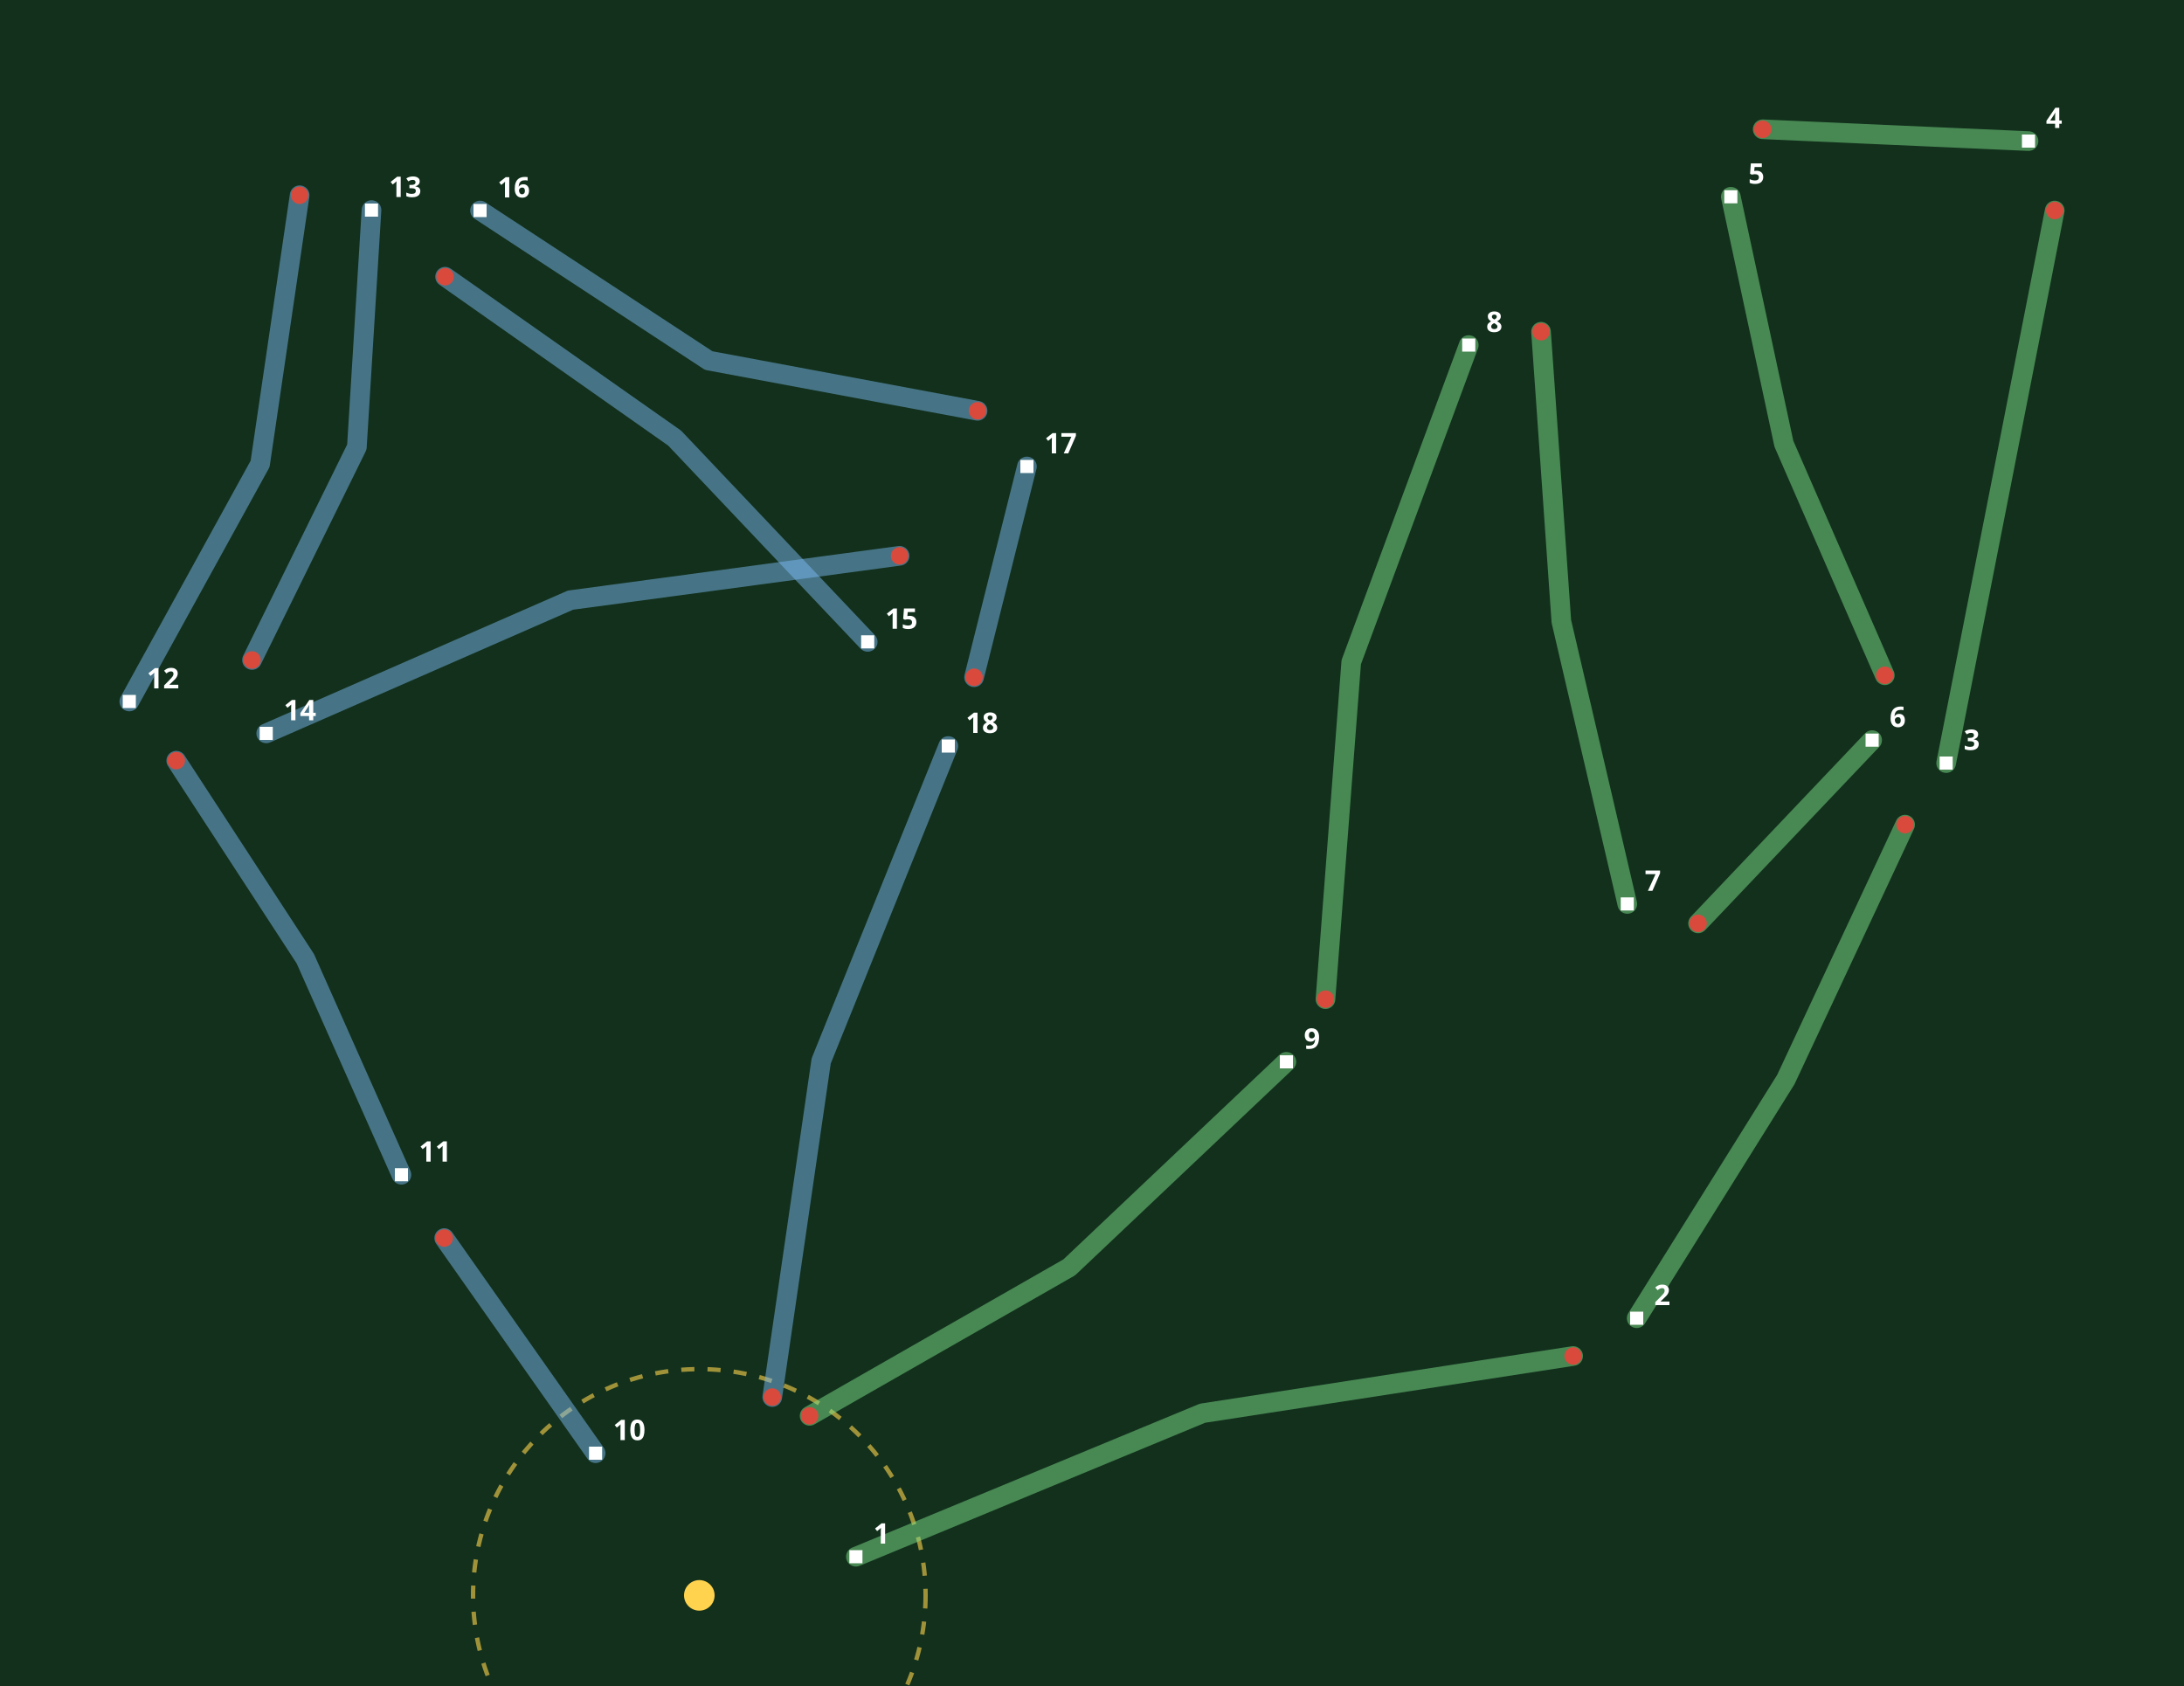
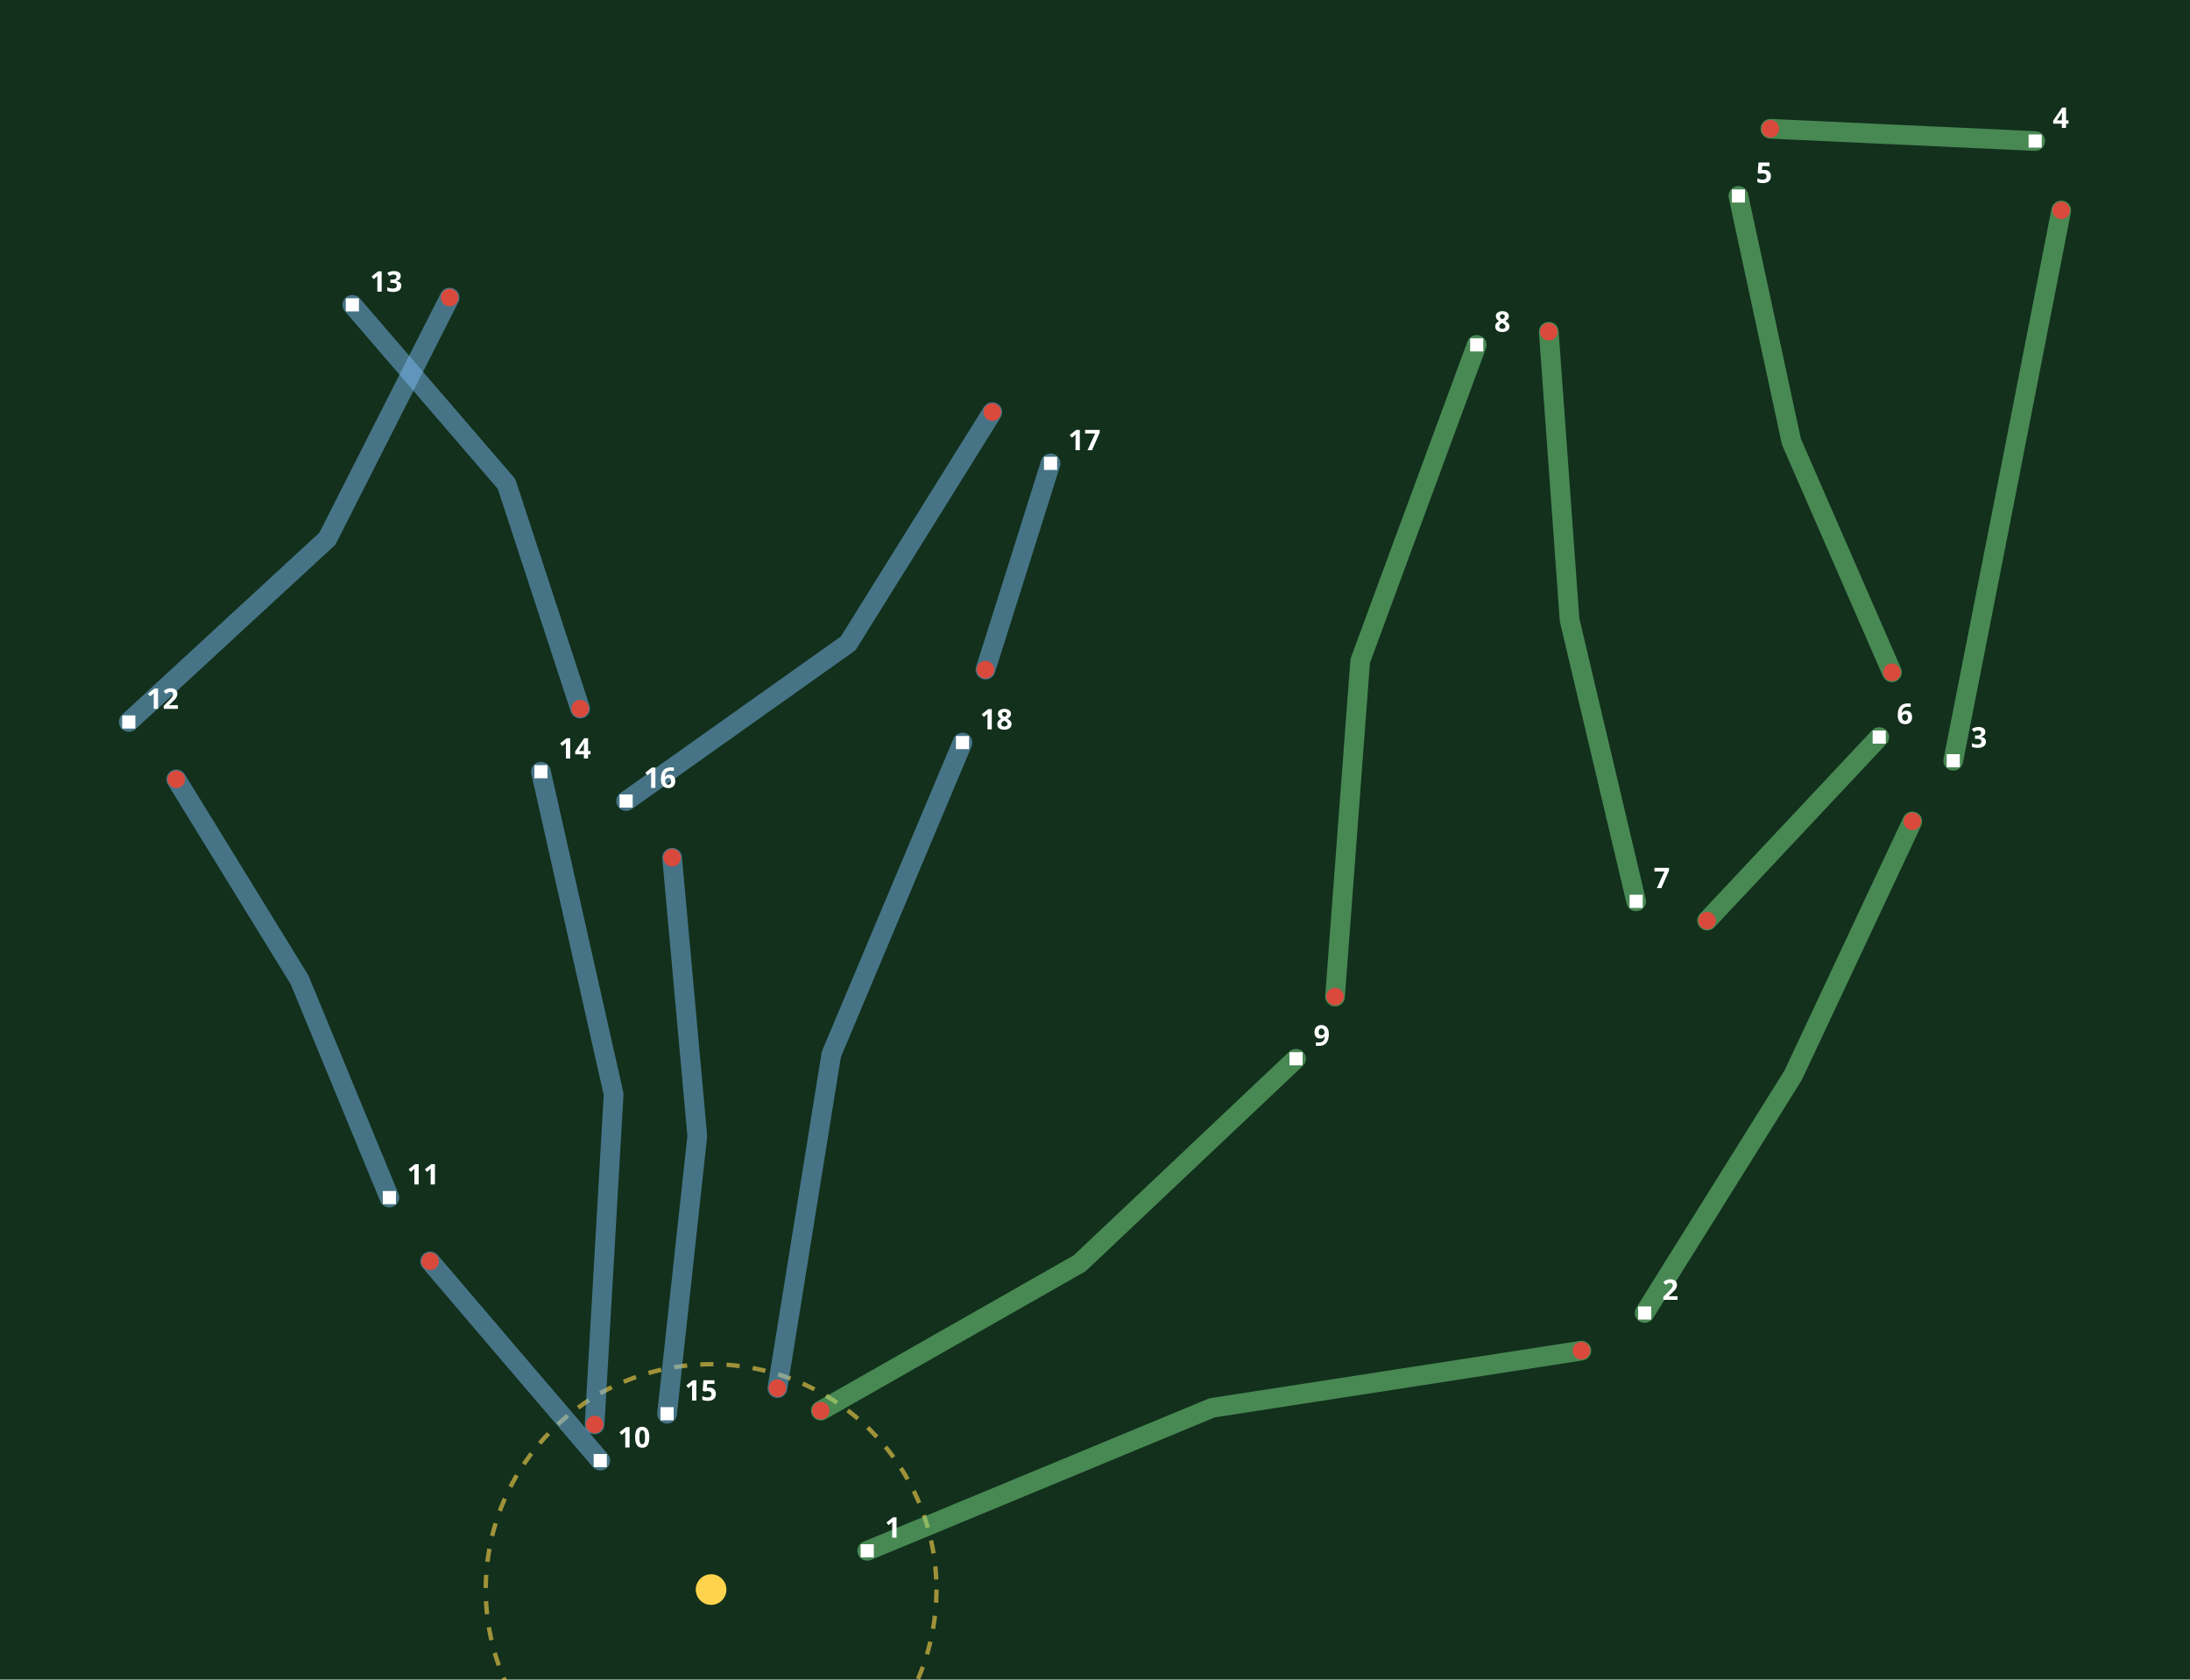
- <svg xmlns="http://www.w3.org/2000/svg" width="1000" height="772" viewBox="0 0 1000 772">
-   <rect width="1000" height="772" fill="#12301c" />
-   <circle cx="320.2" cy="730.5" r="103.6" fill="none" stroke="#ffd34d" stroke-width="2" stroke-opacity="0.6" stroke-dasharray="6 6" />
-   <polyline points="391.9 712.8 550.6 647.1 720.3 620.9" fill="none" stroke="#7ee08a" stroke-width="9" stroke-opacity="0.5" stroke-linecap="round" stroke-linejoin="round" />
-   <rect x="388.9" y="709.8" width="6" height="6" fill="#ffffff" />
-   <circle cx="720.3" cy="620.9" r="4" fill="#d94a3d" />
-   <text x="399.9" y="706.8" fill="#ffffff" font-family="sans-serif" font-size="13" font-weight="600">1</text>
-   <polyline points="749.4 603.6 817.7 494.3 872.3 377.6" fill="none" stroke="#7ee08a" stroke-width="9" stroke-opacity="0.5" stroke-linecap="round" stroke-linejoin="round" />
-   <rect x="746.4" y="600.6" width="6" height="6" fill="#ffffff" />
-   <circle cx="872.3" cy="377.6" r="4" fill="#d94a3d" />
-   <text x="757.4" y="597.6" fill="#ffffff" font-family="sans-serif" font-size="13" font-weight="600">2</text>
-   <polyline points="891.1 349.4 916 222.9 940.8 96.4" fill="none" stroke="#7ee08a" stroke-width="9" stroke-opacity="0.5" stroke-linecap="round" stroke-linejoin="round" />
-   <rect x="888.1" y="346.4" width="6" height="6" fill="#ffffff" />
-   <circle cx="940.8" cy="96.4" r="4" fill="#d94a3d" />
-   <text x="899.1" y="343.4" fill="#ffffff" font-family="sans-serif" font-size="13" font-weight="600">3</text>
-   <polyline points="928.8 64.6 867.9 61.9 807.1 59.2" fill="none" stroke="#7ee08a" stroke-width="9" stroke-opacity="0.5" stroke-linecap="round" stroke-linejoin="round" />
-   <rect x="925.8" y="61.6" width="6" height="6" fill="#ffffff" />
-   <circle cx="807.1" cy="59.2" r="4" fill="#d94a3d" />
-   <text x="936.8" y="58.6" fill="#ffffff" font-family="sans-serif" font-size="13" font-weight="600">4</text>
-   <polyline points="792.5 90.1 816.8 203.2 863 309.2" fill="none" stroke="#7ee08a" stroke-width="9" stroke-opacity="0.5" stroke-linecap="round" stroke-linejoin="round" />
-   <rect x="789.5" y="87.1" width="6" height="6" fill="#ffffff" />
-   <circle cx="863" cy="309.2" r="4" fill="#d94a3d" />
-   <text x="800.5" y="84.1" fill="#ffffff" font-family="sans-serif" font-size="13" font-weight="600">5</text>
-   <polyline points="857.2 338.9 817.3 380.9 777.5 422.8" fill="none" stroke="#7ee08a" stroke-width="9" stroke-opacity="0.5" stroke-linecap="round" stroke-linejoin="round" />
-   <rect x="854.2" y="335.9" width="6" height="6" fill="#ffffff" />
-   <circle cx="777.5" cy="422.8" r="4" fill="#d94a3d" />
-   <text x="865.2" y="332.9" fill="#ffffff" font-family="sans-serif" font-size="13" font-weight="600">6</text>
-   <polyline points="745.1 413.9 714.9 284.5 705.6 151.9" fill="none" stroke="#7ee08a" stroke-width="9" stroke-opacity="0.5" stroke-linecap="round" stroke-linejoin="round" />
-   <rect x="742.1" y="410.9" width="6" height="6" fill="#ffffff" />
-   <circle cx="705.6" cy="151.9" r="4" fill="#d94a3d" />
-   <text x="753.1" y="407.9" fill="#ffffff" font-family="sans-serif" font-size="13" font-weight="600">7</text>
-   <polyline points="672.5 158 618.7 303.2 606.9 457.5" fill="none" stroke="#7ee08a" stroke-width="9" stroke-opacity="0.5" stroke-linecap="round" stroke-linejoin="round" />
-   <rect x="669.5" y="155" width="6" height="6" fill="#ffffff" />
-   <circle cx="606.9" cy="457.5" r="4" fill="#d94a3d" />
-   <text x="680.5" y="152" fill="#ffffff" font-family="sans-serif" font-size="13" font-weight="600">8</text>
-   <polyline points="589 486.2 489.6 580.3 370.7 648.3" fill="none" stroke="#7ee08a" stroke-width="9" stroke-opacity="0.5" stroke-linecap="round" stroke-linejoin="round" />
-   <rect x="586" y="483.2" width="6" height="6" fill="#ffffff" />
-   <circle cx="370.7" cy="648.3" r="4" fill="#d94a3d" />
-   <text x="597" y="480.2" fill="#ffffff" font-family="sans-serif" font-size="13" font-weight="600">9</text>
-   <polyline points="272.7 665.4 238 616.1 203.4 566.9" fill="none" stroke="#7ab8f0" stroke-width="9" stroke-opacity="0.5" stroke-linecap="round" stroke-linejoin="round" />
-   <rect x="269.7" y="662.4" width="6" height="6" fill="#ffffff" />
-   <circle cx="203.4" cy="566.9" r="4" fill="#d94a3d" />
-   <text x="280.7" y="659.4" fill="#ffffff" font-family="sans-serif" font-size="13" font-weight="600">10</text>
-   <polyline points="183.8 537.9 139.8 439 80.7 348.3" fill="none" stroke="#7ab8f0" stroke-width="9" stroke-opacity="0.5" stroke-linecap="round" stroke-linejoin="round" />
-   <rect x="180.8" y="534.9" width="6" height="6" fill="#ffffff" />
-   <circle cx="80.7" cy="348.3" r="4" fill="#d94a3d" />
-   <text x="191.8" y="531.9" fill="#ffffff" font-family="sans-serif" font-size="13" font-weight="600">11</text>
-   <polyline points="59.2 321.2 119.1 212.4 137.2 89.4" fill="none" stroke="#7ab8f0" stroke-width="9" stroke-opacity="0.5" stroke-linecap="round" stroke-linejoin="round" />
-   <rect x="56.2" y="318.2" width="6" height="6" fill="#ffffff" />
-   <circle cx="137.2" cy="89.4" r="4" fill="#d94a3d" />
-   <text x="67.2" y="315.2" fill="#ffffff" font-family="sans-serif" font-size="13" font-weight="600">12</text>
-   <polyline points="170.1 96.2 163.4 204.7 115.4 302.2" fill="none" stroke="#7ab8f0" stroke-width="9" stroke-opacity="0.5" stroke-linecap="round" stroke-linejoin="round" />
-   <rect x="167.1" y="93.2" width="6" height="6" fill="#ffffff" />
-   <circle cx="115.4" cy="302.2" r="4" fill="#d94a3d" />
-   <text x="178.1" y="90.2" fill="#ffffff" font-family="sans-serif" font-size="13" font-weight="600">13</text>
-   <polyline points="121.9 335.8 261.2 274.8 411.9 254.5" fill="none" stroke="#7ab8f0" stroke-width="9" stroke-opacity="0.5" stroke-linecap="round" stroke-linejoin="round" />
-   <rect x="118.9" y="332.8" width="6" height="6" fill="#ffffff" />
-   <circle cx="411.9" cy="254.5" r="4" fill="#d94a3d" />
-   <text x="129.9" y="329.8" fill="#ffffff" font-family="sans-serif" font-size="13" font-weight="600">14</text>
-   <polyline points="397.3 293.9 308.9 200.6 203.8 126.7" fill="none" stroke="#7ab8f0" stroke-width="9" stroke-opacity="0.5" stroke-linecap="round" stroke-linejoin="round" />
-   <rect x="394.3" y="290.9" width="6" height="6" fill="#ffffff" />
-   <circle cx="203.8" cy="126.7" r="4" fill="#d94a3d" />
-   <text x="405.3" y="287.9" fill="#ffffff" font-family="sans-serif" font-size="13" font-weight="600">15</text>
-   <polyline points="219.8 96.4 324.5 165.1 447.6 188.1" fill="none" stroke="#7ab8f0" stroke-width="9" stroke-opacity="0.5" stroke-linecap="round" stroke-linejoin="round" />
-   <rect x="216.8" y="93.4" width="6" height="6" fill="#ffffff" />
-   <circle cx="447.6" cy="188.1" r="4" fill="#d94a3d" />
-   <text x="227.8" y="90.4" fill="#ffffff" font-family="sans-serif" font-size="13" font-weight="600">16</text>
-   <polyline points="470.2 213.6 458.1 261.8 446 310.1" fill="none" stroke="#7ab8f0" stroke-width="9" stroke-opacity="0.5" stroke-linecap="round" stroke-linejoin="round" />
-   <rect x="467.2" y="210.6" width="6" height="6" fill="#ffffff" />
-   <circle cx="446" cy="310.1" r="4" fill="#d94a3d" />
-   <text x="478.2" y="207.6" fill="#ffffff" font-family="sans-serif" font-size="13" font-weight="600">17</text>
-   <polyline points="434.2 341.6 376 485.8 353.6 639.7" fill="none" stroke="#7ab8f0" stroke-width="9" stroke-opacity="0.5" stroke-linecap="round" stroke-linejoin="round" />
-   <rect x="431.2" y="338.6" width="6" height="6" fill="#ffffff" />
-   <circle cx="353.6" cy="639.7" r="4" fill="#d94a3d" />
-   <text x="442.2" y="335.6" fill="#ffffff" font-family="sans-serif" font-size="13" font-weight="600">18</text>
-   <circle cx="320.2" cy="730.5" r="7" fill="#ffd34d" />
+ <svg xmlns="http://www.w3.org/2000/svg" width="1000" height="767" viewBox="0 0 1000 767">
+   <rect width="1000" height="767" fill="#12301c" />
+   <circle cx="324.7" cy="725.9" r="102.9" fill="none" stroke="#ffd34d" stroke-width="2" stroke-opacity="0.6" stroke-dasharray="6 6" />
+   <polyline points="396 708.2 553.5 642.9 722.1 616.8" fill="none" stroke="#7ee08a" stroke-width="9" stroke-opacity="0.5" stroke-linecap="round" stroke-linejoin="round" />
+   <rect x="393" y="705.2" width="6" height="6" fill="#ffffff" />
+   <circle cx="722.1" cy="616.8" r="4" fill="#d94a3d" />
+   <text x="404" y="702.2" fill="#ffffff" font-family="sans-serif" font-size="13" font-weight="600">1</text>
+   <polyline points="751 599.6 818.8 491 873.2 375.1" fill="none" stroke="#7ee08a" stroke-width="9" stroke-opacity="0.5" stroke-linecap="round" stroke-linejoin="round" />
+   <rect x="748" y="596.6" width="6" height="6" fill="#ffffff" />
+   <circle cx="873.2" cy="375.1" r="4" fill="#d94a3d" />
+   <text x="759" y="593.6" fill="#ffffff" font-family="sans-serif" font-size="13" font-weight="600">2</text>
+   <polyline points="891.9 347.4 916.6 221.8 941.2 96.1" fill="none" stroke="#7ee08a" stroke-width="9" stroke-opacity="0.5" stroke-linecap="round" stroke-linejoin="round" />
+   <rect x="888.9" y="344.4" width="6" height="6" fill="#ffffff" />
+   <circle cx="941.2" cy="96.1" r="4" fill="#d94a3d" />
+   <text x="899.9" y="341.4" fill="#ffffff" font-family="sans-serif" font-size="13" font-weight="600">3</text>
+   <polyline points="929.3 64.4 868.8 61.6 808.4 58.8" fill="none" stroke="#7ee08a" stroke-width="9" stroke-opacity="0.5" stroke-linecap="round" stroke-linejoin="round" />
+   <rect x="926.3" y="61.4" width="6" height="6" fill="#ffffff" />
+   <circle cx="808.4" cy="58.8" r="4" fill="#d94a3d" />
+   <text x="937.3" y="58.4" fill="#ffffff" font-family="sans-serif" font-size="13" font-weight="600">4</text>
+   <polyline points="793.8 89.5 818 201.7 863.9 307" fill="none" stroke="#7ee08a" stroke-width="9" stroke-opacity="0.5" stroke-linecap="round" stroke-linejoin="round" />
+   <rect x="790.8" y="86.5" width="6" height="6" fill="#ffffff" />
+   <circle cx="863.9" cy="307" r="4" fill="#d94a3d" />
+   <text x="801.8" y="83.5" fill="#ffffff" font-family="sans-serif" font-size="13" font-weight="600">5</text>
+   <polyline points="858.1 336.6 818.8 378.5 779.5 420.4" fill="none" stroke="#7ee08a" stroke-width="9" stroke-opacity="0.5" stroke-linecap="round" stroke-linejoin="round" />
+   <rect x="855.1" y="333.6" width="6" height="6" fill="#ffffff" />
+   <circle cx="779.5" cy="420.4" r="4" fill="#d94a3d" />
+   <text x="866.1" y="330.6" fill="#ffffff" font-family="sans-serif" font-size="13" font-weight="600">6</text>
+   <polyline points="747.1 411.6 716.7 283.1 707.2 151.5" fill="none" stroke="#7ee08a" stroke-width="9" stroke-opacity="0.5" stroke-linecap="round" stroke-linejoin="round" />
+   <rect x="744.1" y="408.6" width="6" height="6" fill="#ffffff" />
+   <circle cx="707.2" cy="151.5" r="4" fill="#d94a3d" />
+   <text x="755.1" y="405.6" fill="#ffffff" font-family="sans-serif" font-size="13" font-weight="600">7</text>
+   <polyline points="674.3 157.5 621.1 301.8 609.6 455.1" fill="none" stroke="#7ee08a" stroke-width="9" stroke-opacity="0.5" stroke-linecap="round" stroke-linejoin="round" />
+   <rect x="671.3" y="154.5" width="6" height="6" fill="#ffffff" />
+   <circle cx="609.6" cy="455.1" r="4" fill="#d94a3d" />
+   <text x="682.3" y="151.5" fill="#ffffff" font-family="sans-serif" font-size="13" font-weight="600">8</text>
+   <polyline points="591.8 483.5 493 576.9 374.8 644.2" fill="none" stroke="#7ee08a" stroke-width="9" stroke-opacity="0.5" stroke-linecap="round" stroke-linejoin="round" />
+   <rect x="588.8" y="480.5" width="6" height="6" fill="#ffffff" />
+   <circle cx="374.8" cy="644.2" r="4" fill="#d94a3d" />
+   <text x="599.8" y="477.5" fill="#ffffff" font-family="sans-serif" font-size="13" font-weight="600">9</text>
+   <polyline points="274.1 667 235.2 621.5 196.4 576" fill="none" stroke="#7ab8f0" stroke-width="9" stroke-opacity="0.5" stroke-linecap="round" stroke-linejoin="round" />
+   <rect x="271.1" y="664" width="6" height="6" fill="#ffffff" />
+   <circle cx="196.4" cy="576" r="4" fill="#d94a3d" />
+   <text x="282.1" y="661" fill="#ffffff" font-family="sans-serif" font-size="13" font-weight="600">10</text>
+   <polyline points="177.8 546.9 136.8 447.5 80.5 355.9" fill="none" stroke="#7ab8f0" stroke-width="9" stroke-opacity="0.5" stroke-linecap="round" stroke-linejoin="round" />
+   <rect x="174.8" y="543.9" width="6" height="6" fill="#ffffff" />
+   <circle cx="80.5" cy="355.9" r="4" fill="#d94a3d" />
+   <text x="185.8" y="540.9" fill="#ffffff" font-family="sans-serif" font-size="13" font-weight="600">11</text>
+   <polyline points="58.8 329.7 149.5 246 205.3 135.9" fill="none" stroke="#7ab8f0" stroke-width="9" stroke-opacity="0.5" stroke-linecap="round" stroke-linejoin="round" />
+   <rect x="55.8" y="326.7" width="6" height="6" fill="#ffffff" />
+   <circle cx="205.3" cy="135.9" r="4" fill="#d94a3d" />
+   <text x="66.8" y="323.7" fill="#ffffff" font-family="sans-serif" font-size="13" font-weight="600">12</text>
+   <polyline points="160.9 139.2 231.3 221 264.9 323.6" fill="none" stroke="#7ab8f0" stroke-width="9" stroke-opacity="0.5" stroke-linecap="round" stroke-linejoin="round" />
+   <rect x="157.9" y="136.2" width="6" height="6" fill="#ffffff" />
+   <circle cx="264.9" cy="323.6" r="4" fill="#d94a3d" />
+   <text x="168.9" y="133.2" fill="#ffffff" font-family="sans-serif" font-size="13" font-weight="600">13</text>
+   <polyline points="247 352.4 280.2 499.7 271.5 650.5" fill="none" stroke="#7ab8f0" stroke-width="9" stroke-opacity="0.5" stroke-linecap="round" stroke-linejoin="round" />
+   <rect x="244" y="349.4" width="6" height="6" fill="#ffffff" />
+   <circle cx="271.5" cy="650.5" r="4" fill="#d94a3d" />
+   <text x="255" y="346.4" fill="#ffffff" font-family="sans-serif" font-size="13" font-weight="600">14</text>
+   <polyline points="304.6 645.6 318.4 518.8 306.9 391.7" fill="none" stroke="#7ab8f0" stroke-width="9" stroke-opacity="0.5" stroke-linecap="round" stroke-linejoin="round" />
+   <rect x="301.6" y="642.6" width="6" height="6" fill="#ffffff" />
+   <circle cx="306.9" cy="391.7" r="4" fill="#d94a3d" />
+   <text x="312.6" y="639.6" fill="#ffffff" font-family="sans-serif" font-size="13" font-weight="600">15</text>
+   <polyline points="285.9 365.8 387.3 293.8 453.1 188.2" fill="none" stroke="#7ab8f0" stroke-width="9" stroke-opacity="0.5" stroke-linecap="round" stroke-linejoin="round" />
+   <rect x="282.9" y="362.8" width="6" height="6" fill="#ffffff" />
+   <circle cx="453.1" cy="188.2" r="4" fill="#d94a3d" />
+   <text x="293.9" y="359.8" fill="#ffffff" font-family="sans-serif" font-size="13" font-weight="600">16</text>
+   <polyline points="479.7 211.6 464.9 258.7 450 305.8" fill="none" stroke="#7ab8f0" stroke-width="9" stroke-opacity="0.5" stroke-linecap="round" stroke-linejoin="round" />
+   <rect x="476.7" y="208.6" width="6" height="6" fill="#ffffff" />
+   <circle cx="450" cy="305.8" r="4" fill="#d94a3d" />
+   <text x="487.7" y="205.6" fill="#ffffff" font-family="sans-serif" font-size="13" font-weight="600">17</text>
+   <polyline points="439.5 339.1 379.6 481.5 355 633.9" fill="none" stroke="#7ab8f0" stroke-width="9" stroke-opacity="0.5" stroke-linecap="round" stroke-linejoin="round" />
+   <rect x="436.5" y="336.1" width="6" height="6" fill="#ffffff" />
+   <circle cx="355" cy="633.9" r="4" fill="#d94a3d" />
+   <text x="447.5" y="333.1" fill="#ffffff" font-family="sans-serif" font-size="13" font-weight="600">18</text>
+   <circle cx="324.7" cy="725.9" r="7" fill="#ffd34d" />
</svg>
